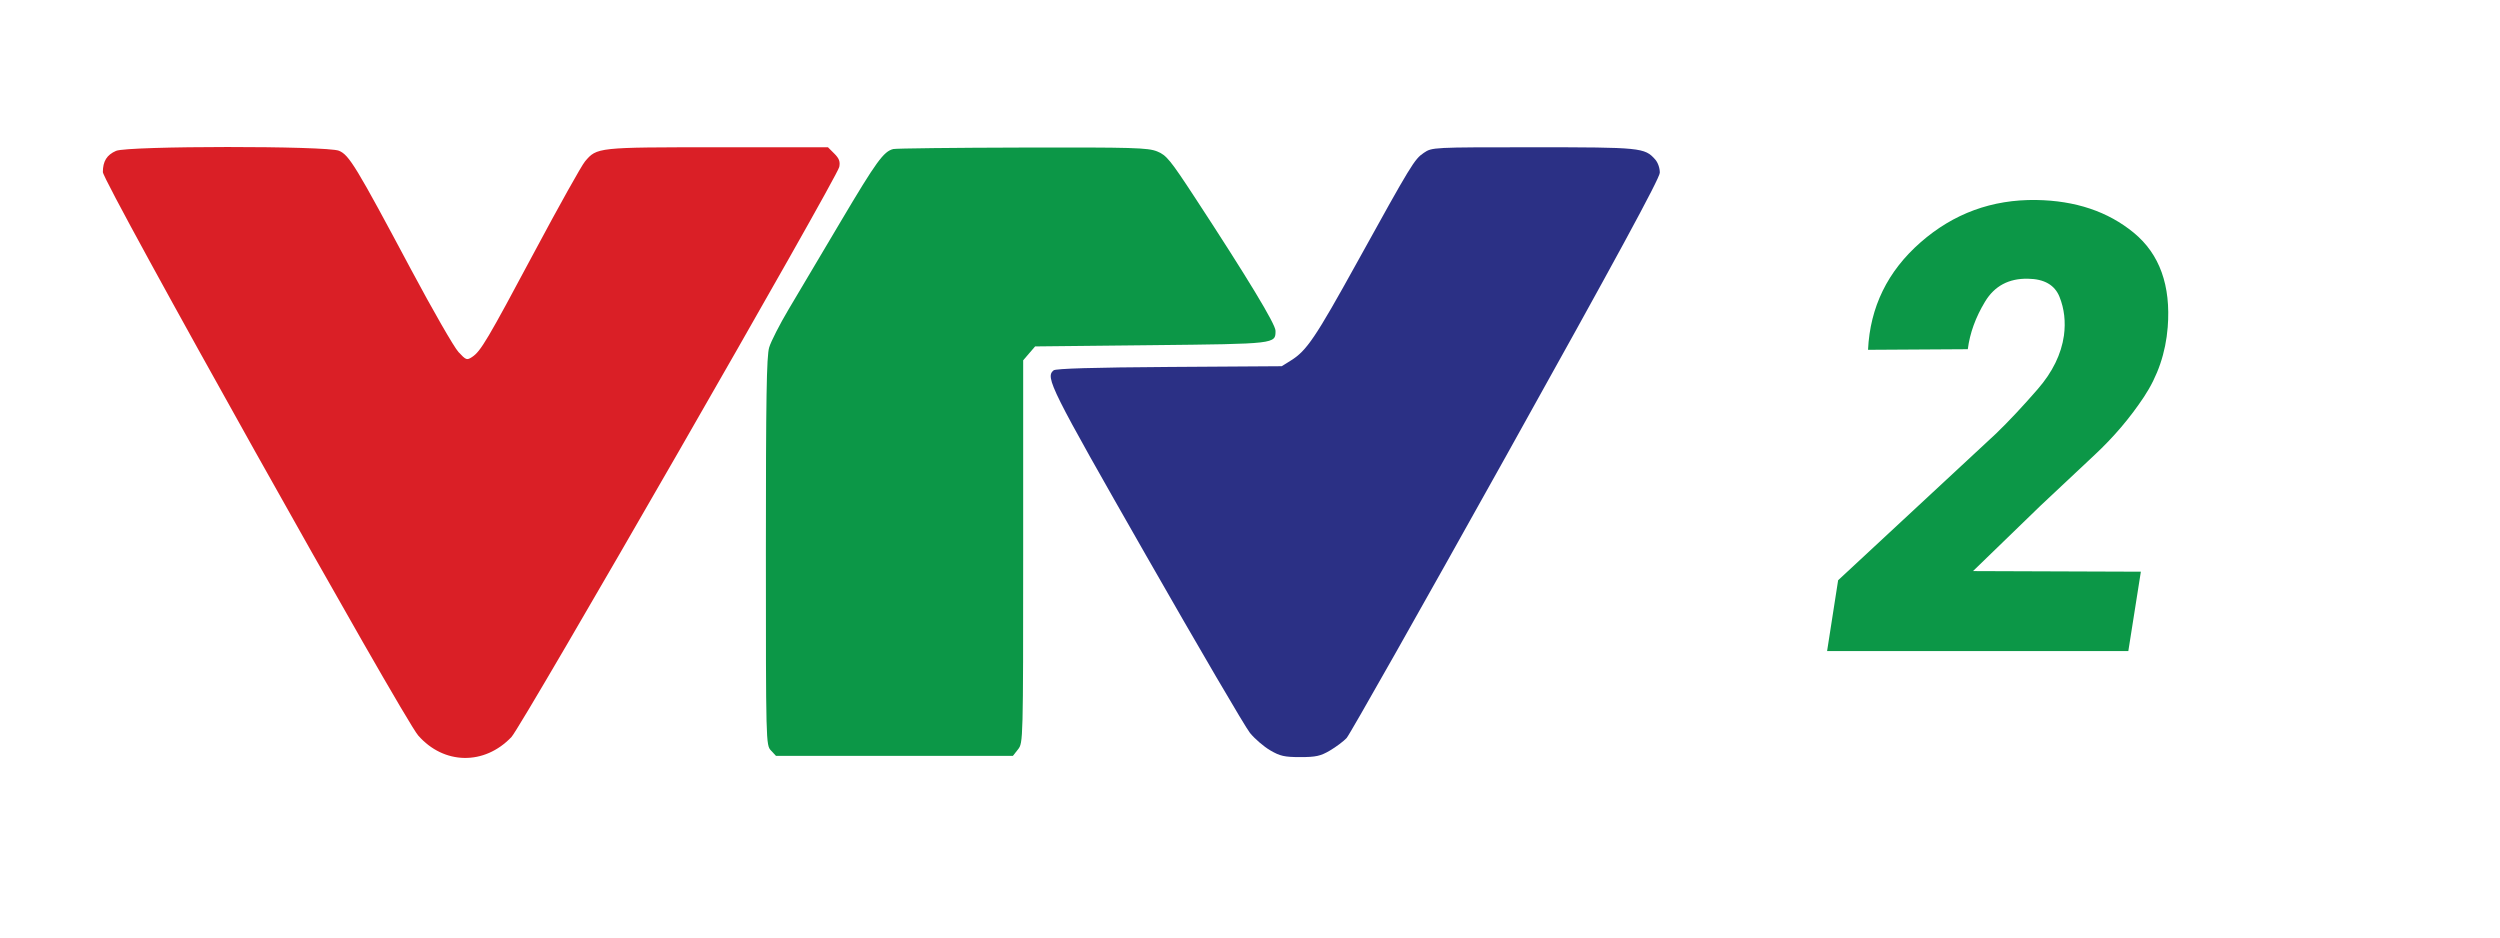
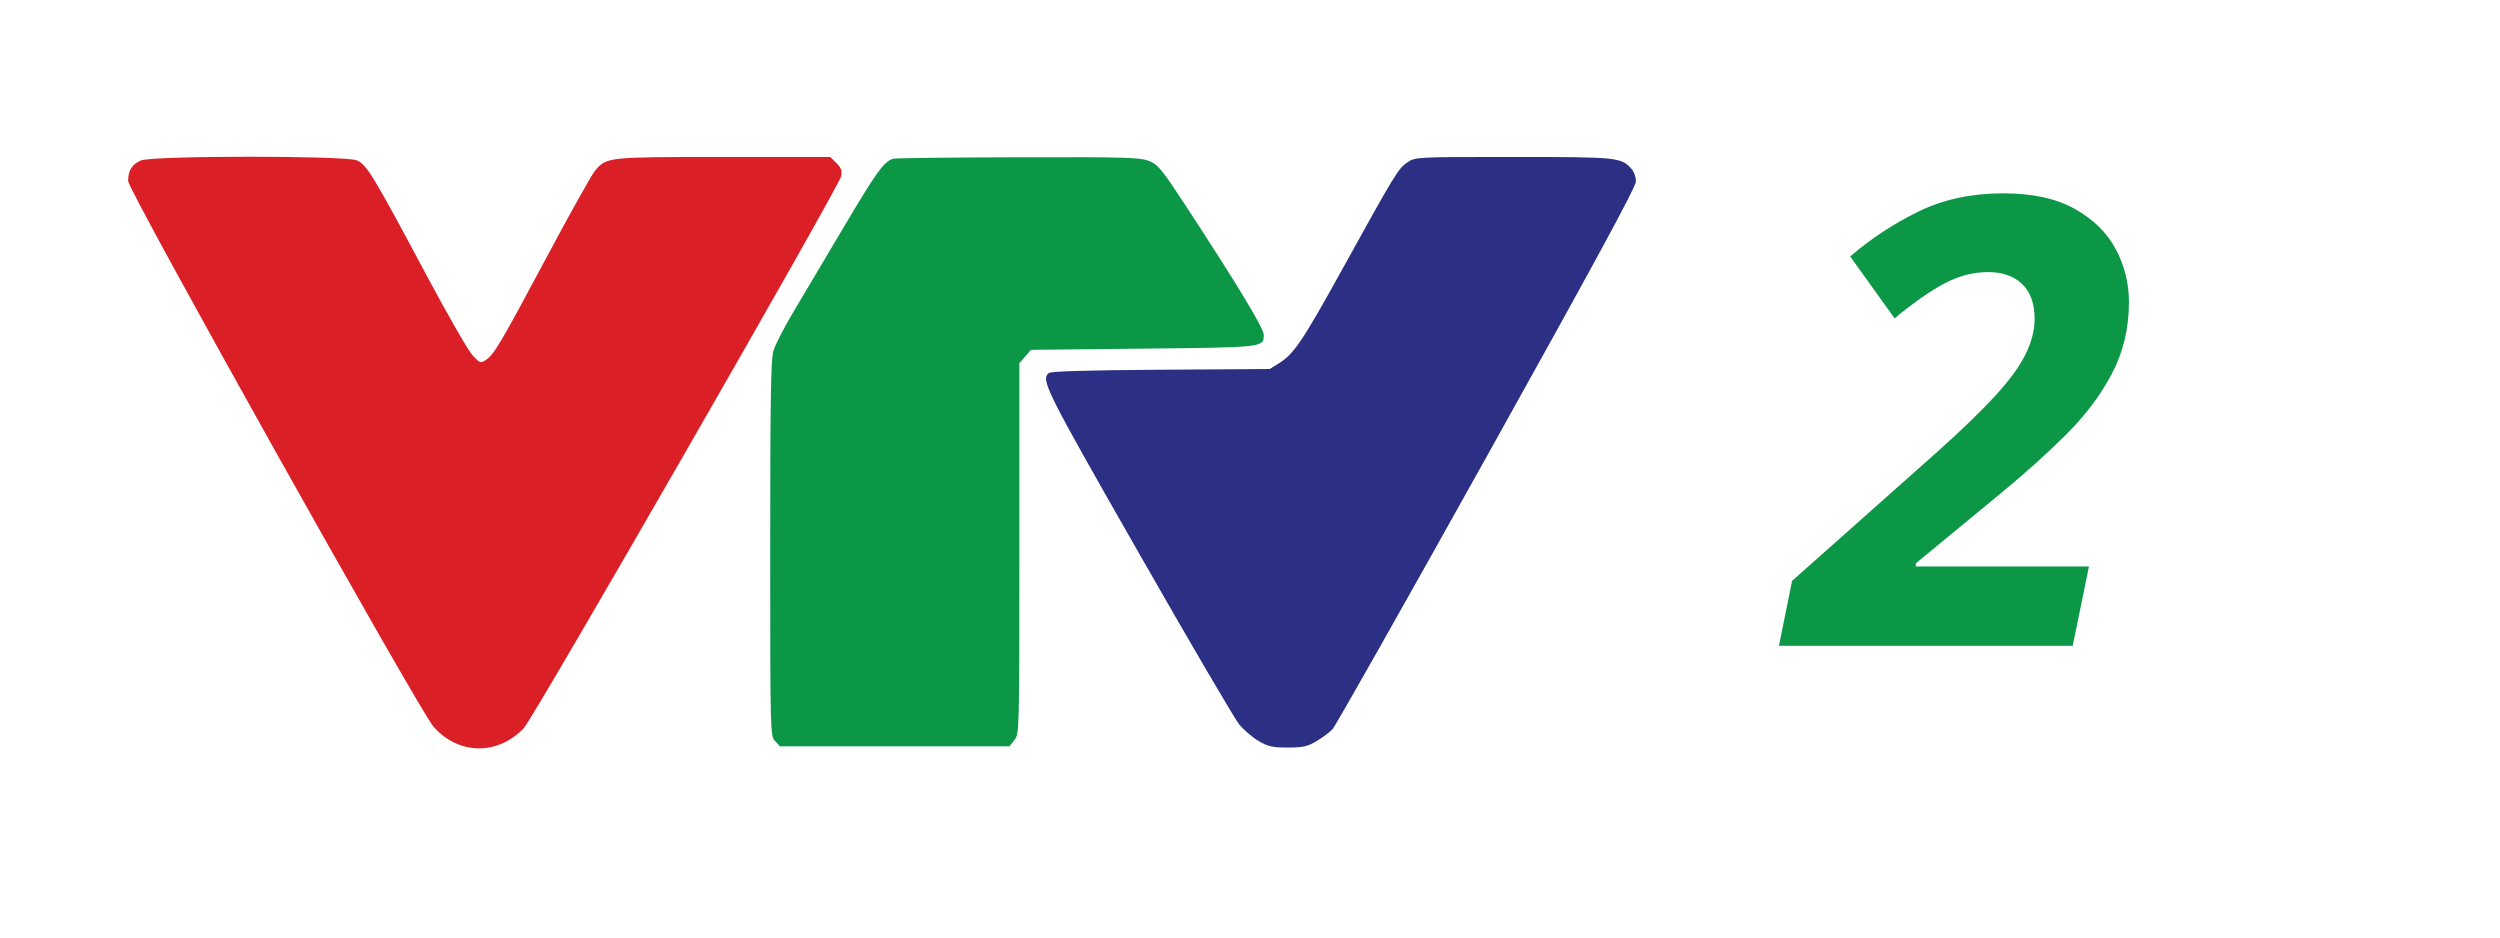
<svg xmlns="http://www.w3.org/2000/svg" viewBox="0 0 960 360" width="960" height="360" fill="none">
-   <g transform="translate(30, 48) scale(0.95)">
+   <g transform="translate(40, 52) scale(0.92)">
    <path d="M 15.329 10.458 C 11.601 12.079, 10 14.658, 10 19.041 C 10 22.996, 131.329 239.763, 137.462 246.765 C 147.854 258.630, 164.244 258.892, 175.169 247.370 C 179.360 242.948, 306.779 21.353, 307.659 16.954 C 308.092 14.792, 307.624 13.533, 305.657 11.566 L 303.091 9 258.513 9 C 209.902 9, 209.682 9.023, 204.879 14.731 C 203.489 16.383, 194.334 32.757, 184.534 51.117 C 165.357 87.044, 162.714 91.501, 159.240 93.777 C 157.118 95.167, 156.781 95.044, 153.740 91.767 C 151.958 89.847, 143.327 74.827, 134.560 58.388 C 112.319 16.685, 109.555 12.130, 105.441 10.411 C 100.548 8.366, 20.040 8.408, 15.329 10.458 Z" fill="#DA1F26" />
    <path d="M 329.500 9.716 C 325.611 10.657, 322.638 14.756, 308.260 39 C 300.268 52.475, 290.788 68.450, 287.192 74.500 C 283.597 80.550, 280.058 87.484, 279.328 89.909 C 278.273 93.411, 278 110.387, 278 172.470 C 278 249.738, 278.023 250.648, 280.039 252.811 L 282.078 255 329.966 255 L 377.855 255 379.927 252.365 C 381.984 249.751, 382 249.119, 382 172.421 L 382 95.112 384.412 92.306 L 386.825 89.500 433.760 89 C 484.401 88.461, 484 88.507, 484 83.166 C 484 80.517, 472.640 61.741, 451.481 29.419 C 441.408 14.030, 439.887 12.172, 436.130 10.669 C 432.415 9.182, 426.475 9.013, 381.730 9.116 C 354.103 9.180, 330.600 9.450, 329.500 9.716 Z" fill="#0C9747" />
    <path d="M 543.949 11.256 C 540.136 13.825, 538.965 15.748, 516.830 55.780 C 500.118 86.005, 496.595 91.223, 490.233 95.179 L 486.500 97.500 441.045 97.798 C 410.535 97.998, 395.163 98.449, 394.295 99.171 C 390.862 102.019, 392.836 105.971, 431.619 173.879 C 452.860 211.071, 471.788 243.410, 473.681 245.744 C 475.575 248.079, 479.234 251.229, 481.812 252.744 C 485.803 255.090, 487.615 255.500, 494 255.500 C 500.320 255.500, 502.208 255.082, 506 252.845 C 508.475 251.385, 511.502 249.117, 512.727 247.805 C 513.952 246.493, 542.923 195.263, 577.106 133.960 C 621.603 54.162, 639.278 21.591, 639.329 19.300 C 639.370 17.457, 638.573 15.172, 637.450 13.912 C 633.206 9.151, 631.696 9, 588.180 9 C 547.407 9, 547.287 9.006, 543.949 11.256 Z" fill="#2B3085" />
  </g>
-   <text x="770" y="250" font-family="-apple-system, BlinkMacSystemFont, 'Segoe UI', Roboto, 'Arial Black', sans-serif" font-size="240" font-weight="900" font-style="italic" fill="#0C9747" text-anchor="middle">2</text>
+   <text x="755" y="248" font-family="'Montserrat', 'Arial Black', Impact, sans-serif" font-size="240" font-weight="900" font-style="italic" fill="#0C9747" text-anchor="middle">2</text>
</svg>
